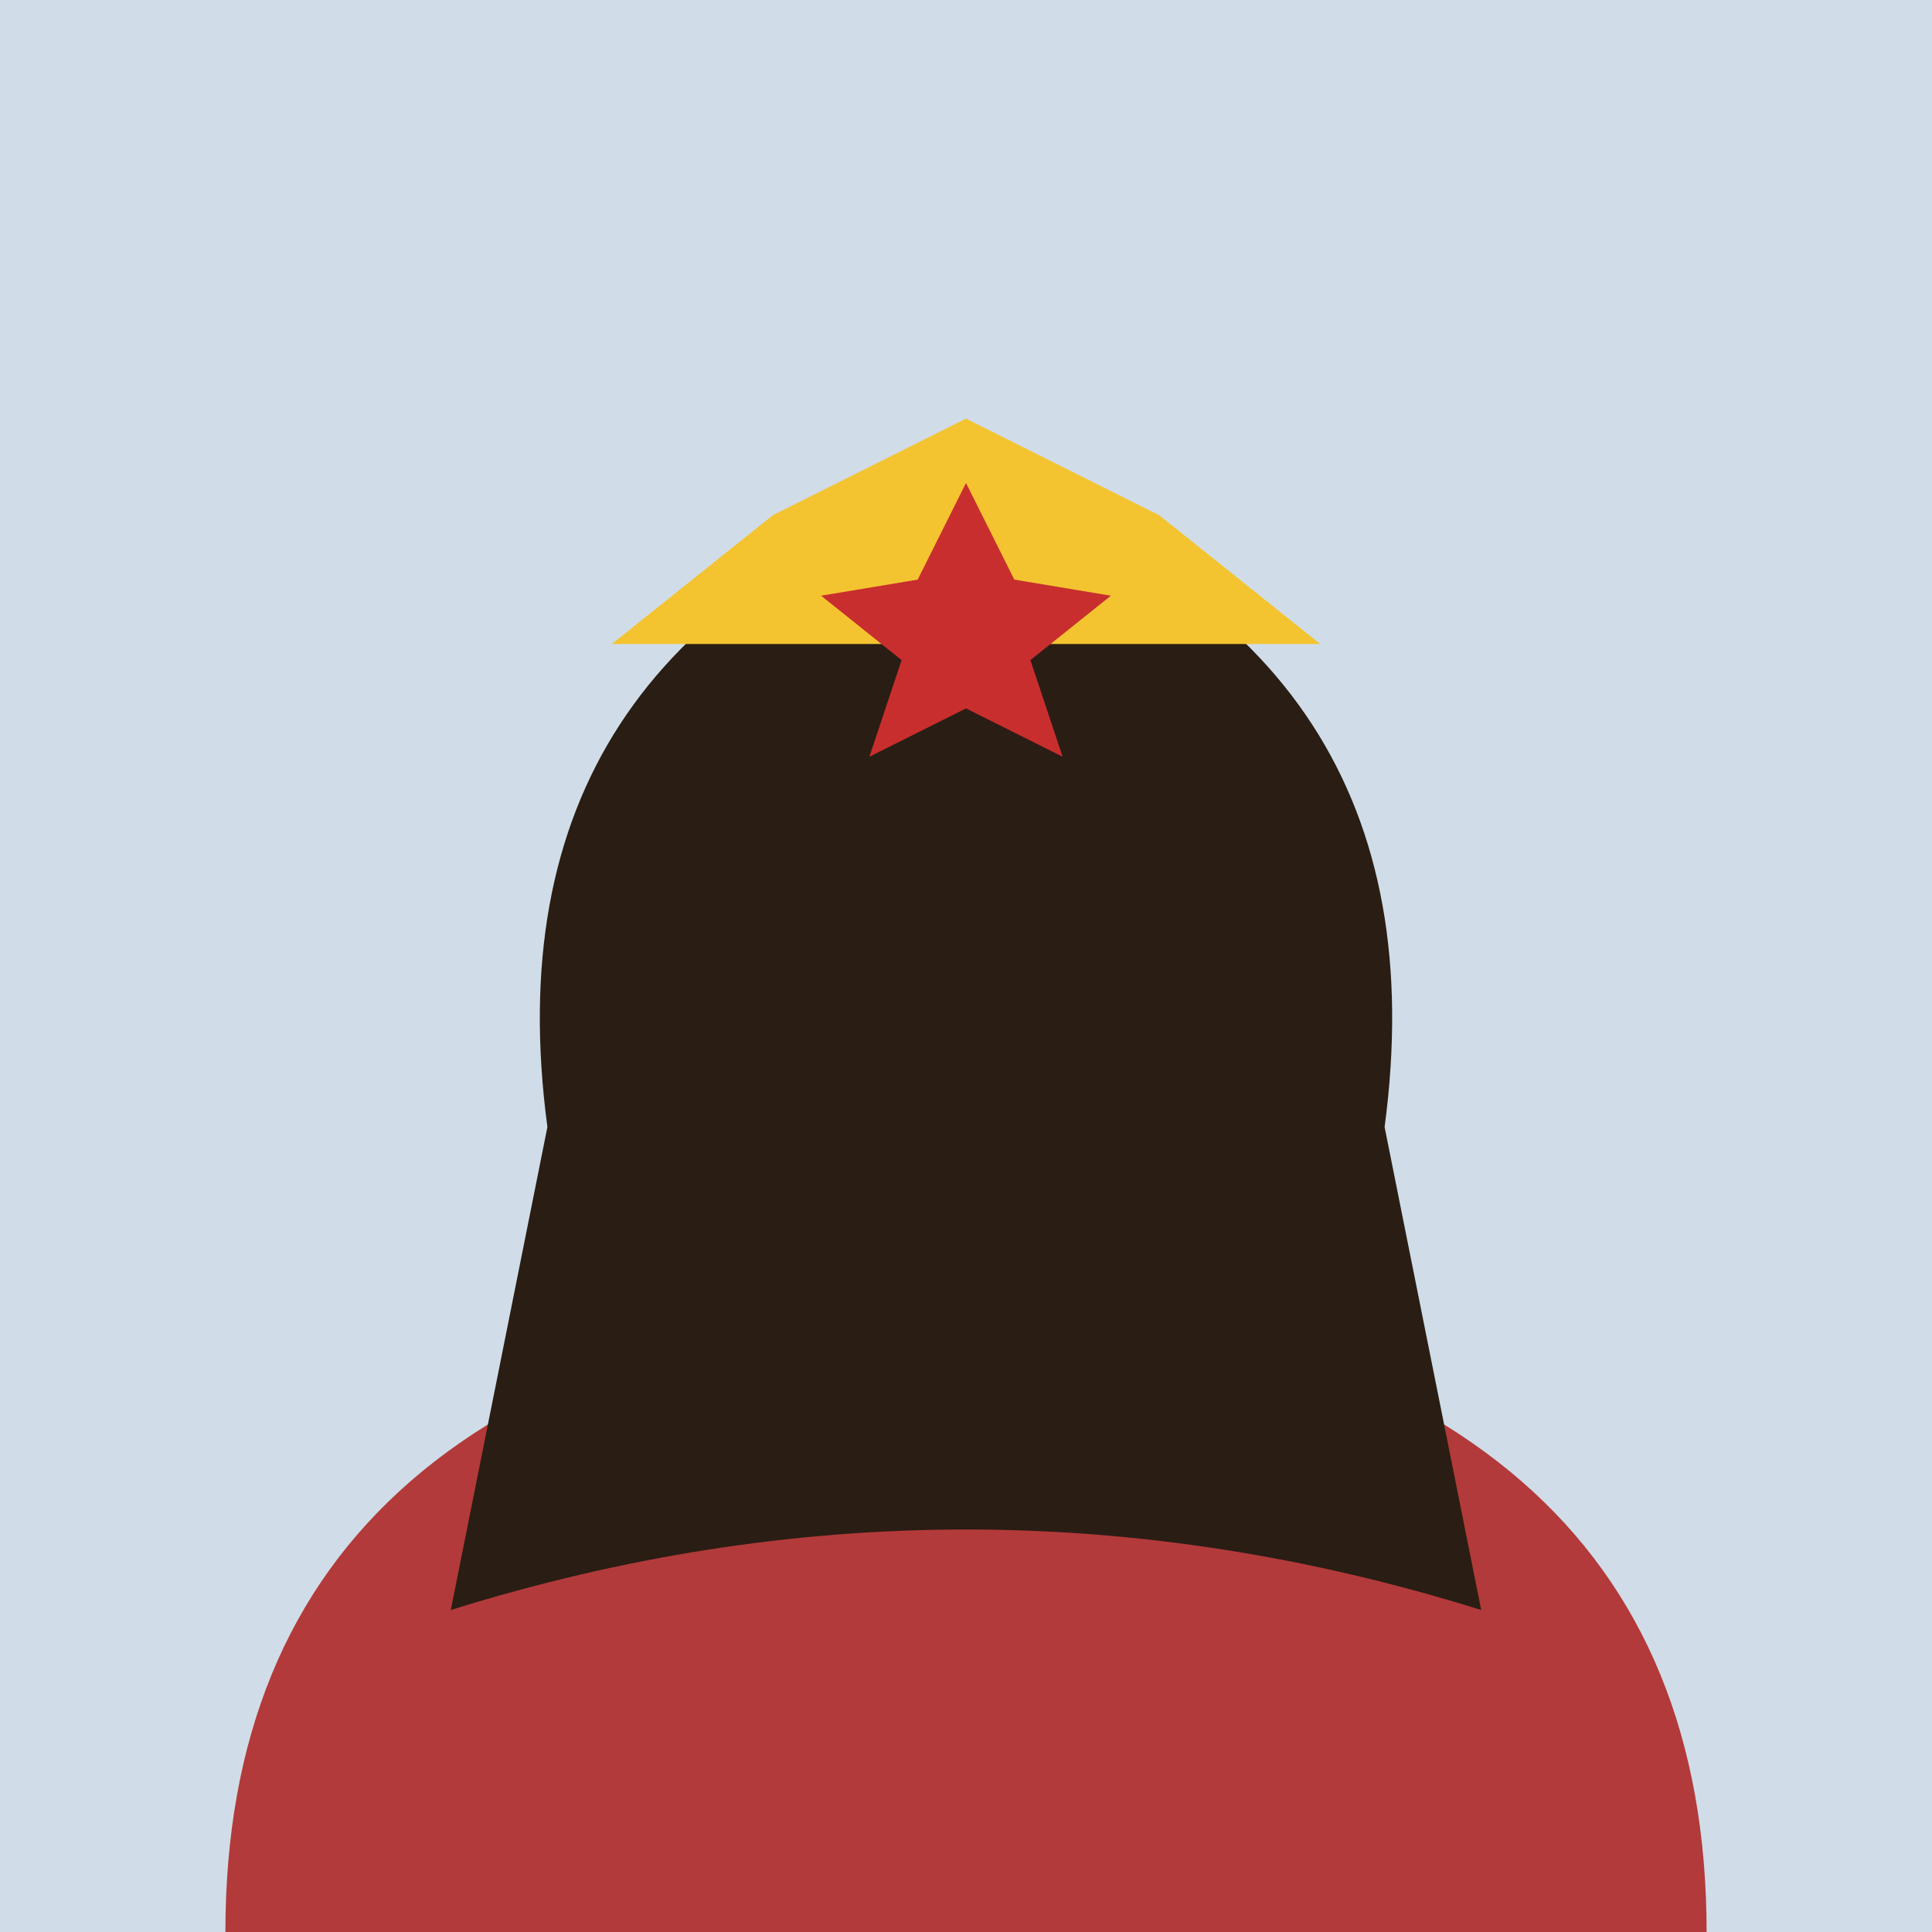
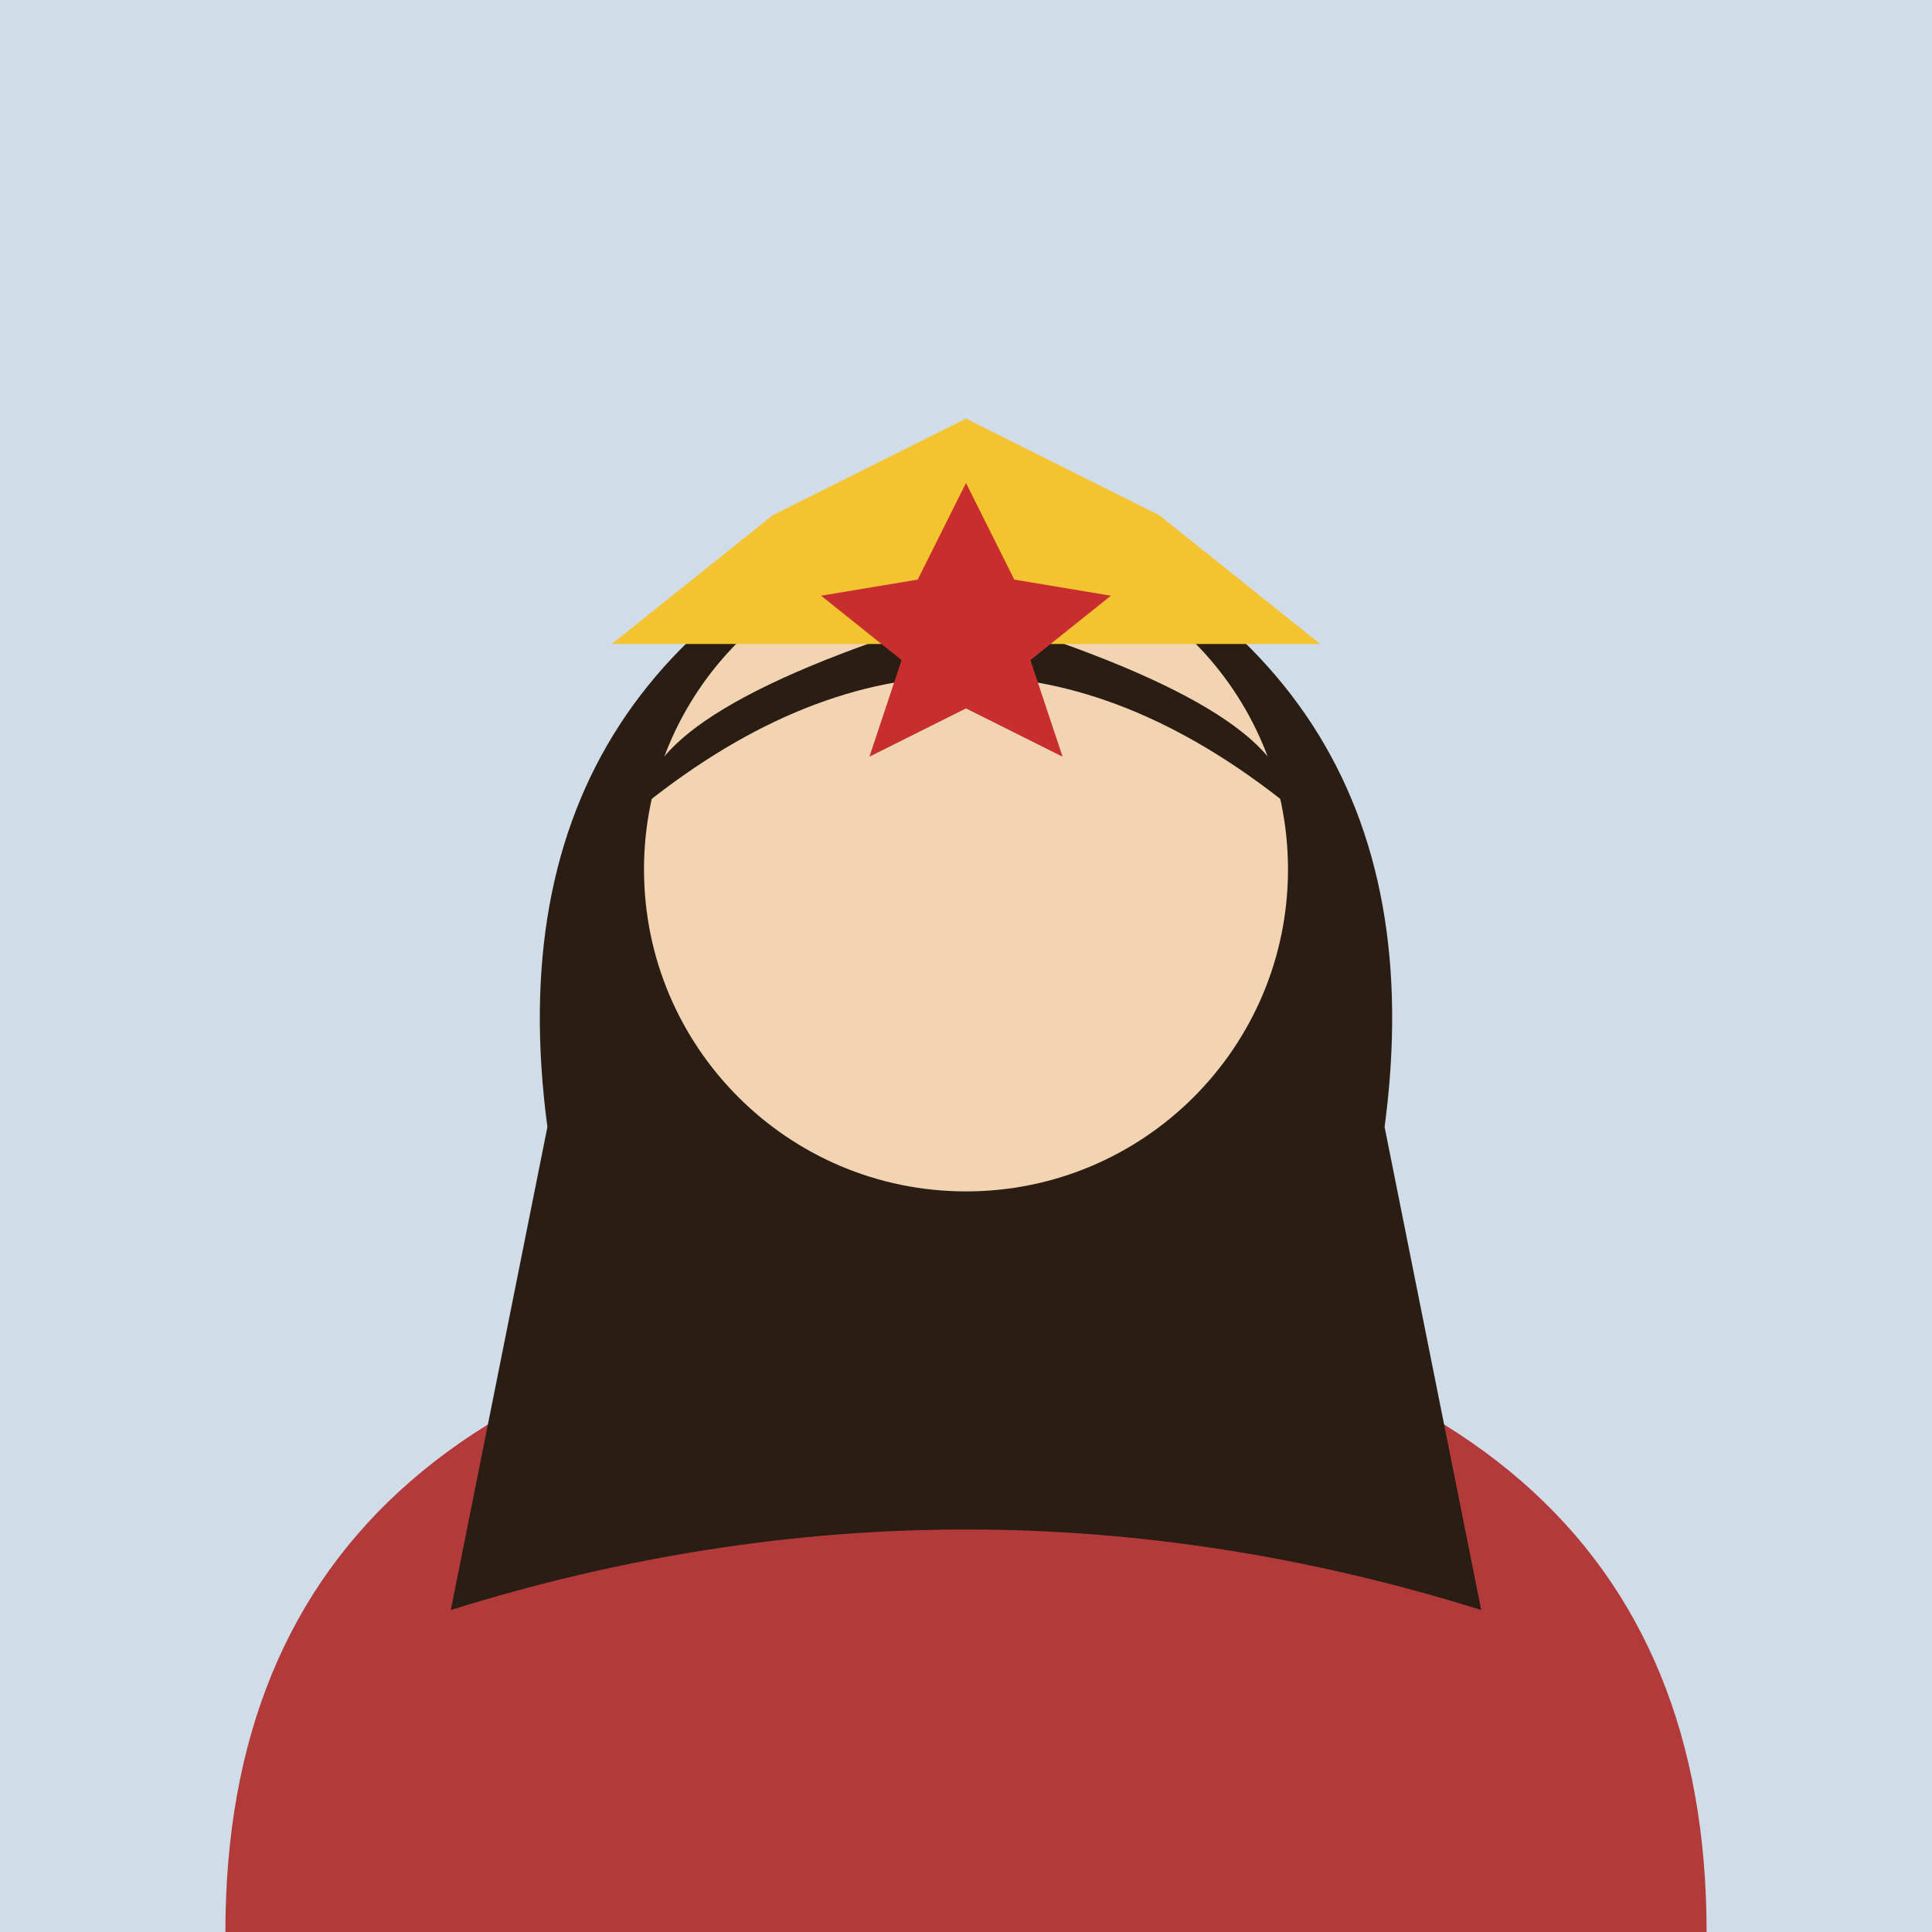
<svg xmlns="http://www.w3.org/2000/svg" viewBox="0 0 120 120" width="120" height="120">
  <rect width="120" height="120" fill="#d0dde8" />
  <path d="M14 120 Q14 84 60 80 Q106 84 106 120 Z" fill="#b33a3a" />
  <rect x="53" y="70" width="14" height="14" fill="#f2d4b3" />
  <circle cx="60" cy="54" r="22" fill="#f2d4b3" />
-   <path d="M34 70 Q30 40 60 30 Q90 40 86 70 L92 100 Q60 90 28 100 Z" fill="#2a1d14" />
+   <path fill-rule="evenodd" d="M34 70 Q30 40 60 30 Q90 40 86 70 L92 100 Q60 90 28 100 Z M40 54 a20 20 0 1 0 40 0 a20 20 0 1 0 -40 0 Z" fill="#2a1d14" />
  <path d="M40 50 Q60 34 80 50 Q80 44 60 38 Q40 44 40 50 Z" fill="#2a1d14" />
  <path d="M38 40 L48 32 L60 26 L72 32 L82 40 Z" fill="#f4c430" />
  <path d="M60 30 L63 36 L69 37 L64 41 L66 47 L60 44 L54 47 L56 41 L51 37 L57 36 Z" fill="#c92e2e" />
</svg>
